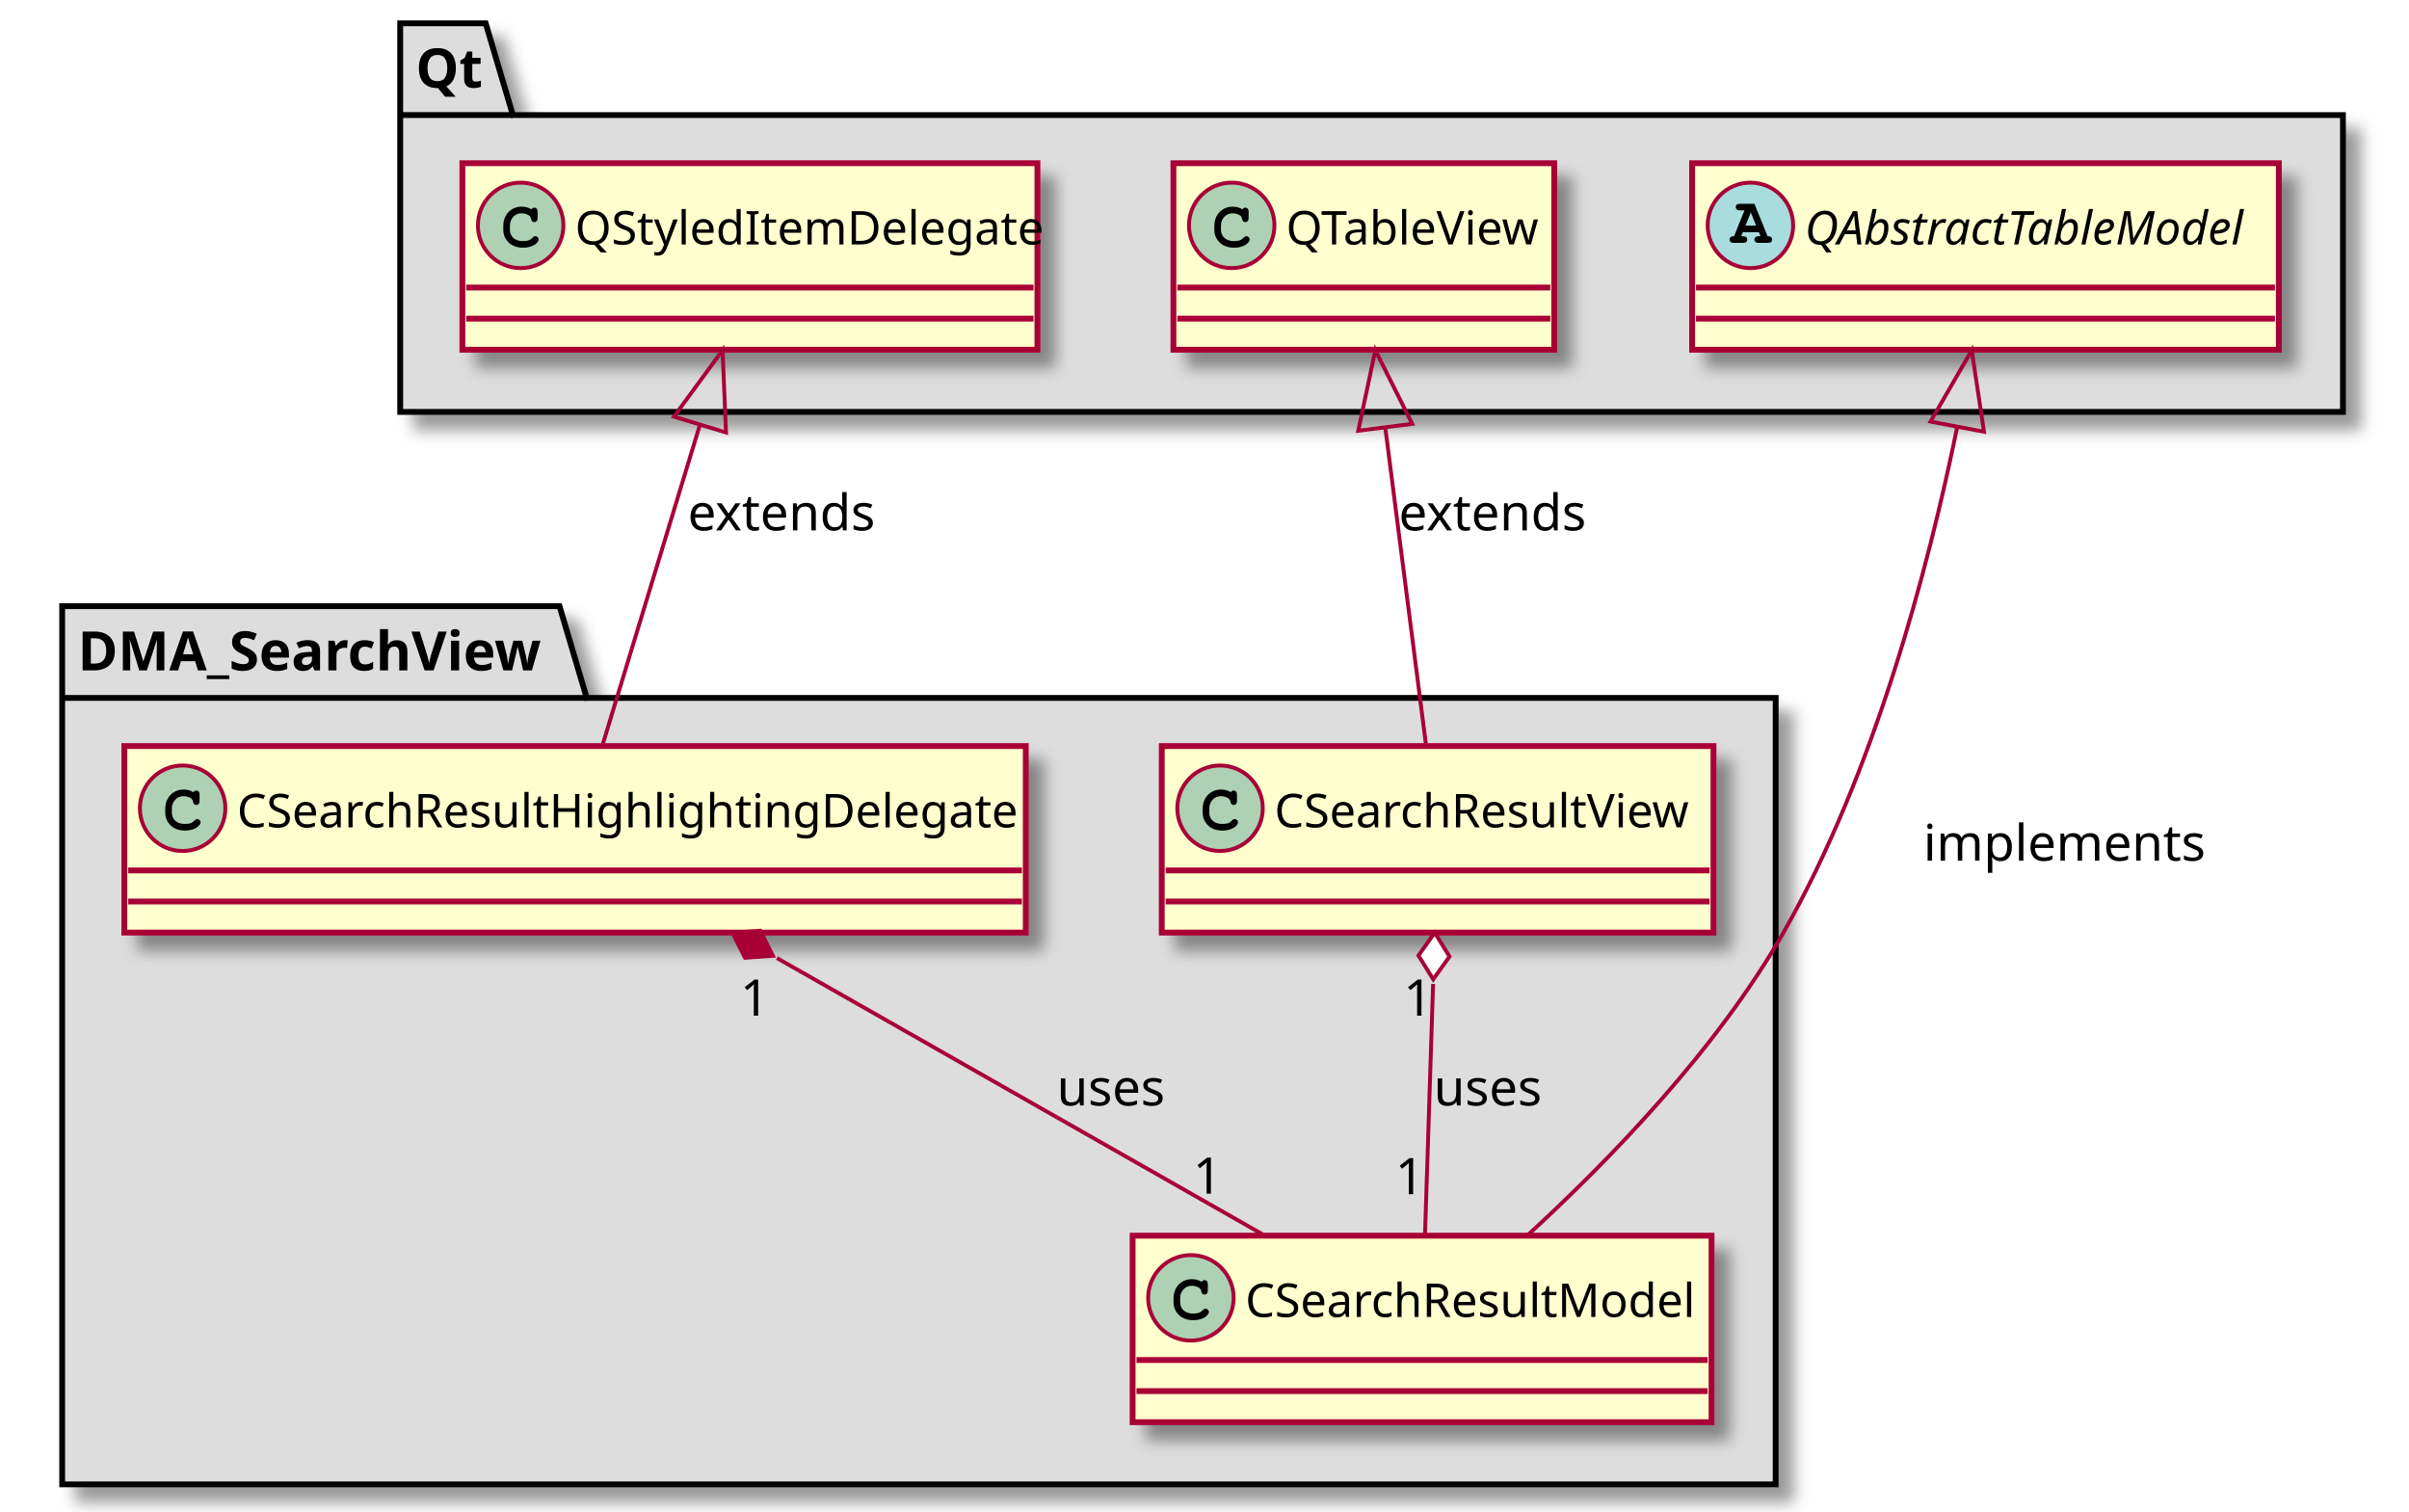
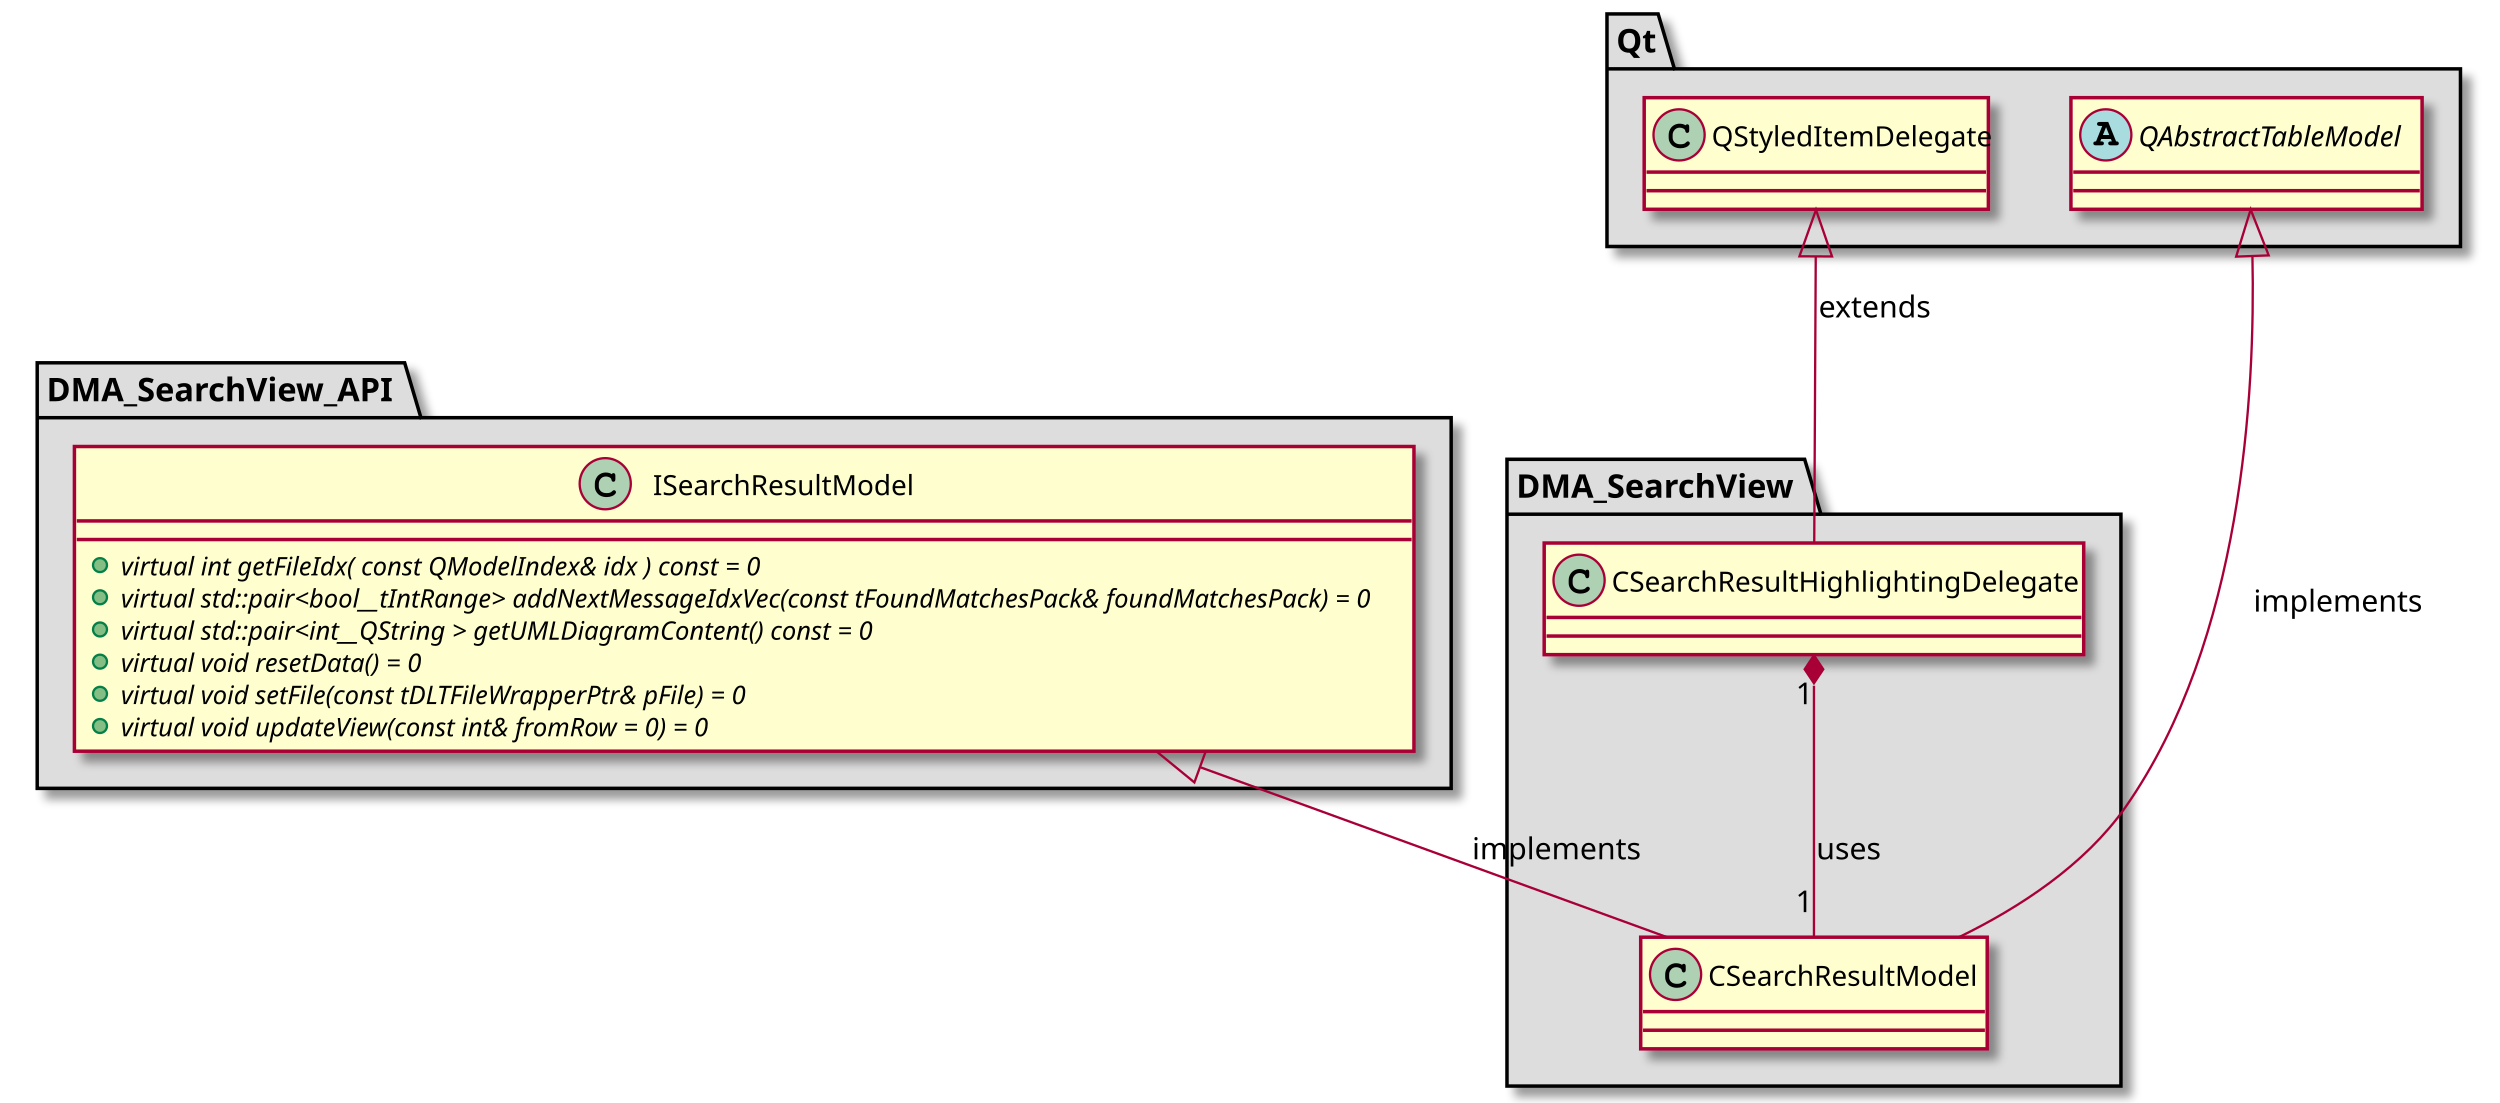
- <svg xmlns="http://www.w3.org/2000/svg" contentScriptType="application/ecmascript" contentStyleType="text/css" height="389px" preserveAspectRatio="none" style="width:620px;height:389px;background:#FEFEFE;" version="1.1" viewBox="0 0 620 389" width="620px" zoomAndPan="magnify">
+ <svg xmlns="http://www.w3.org/2000/svg" contentScriptType="application/ecmascript" contentStyleType="text/css" height="474px" preserveAspectRatio="none" style="width:1075px;height:474px;background:#FEFEFE;" version="1.1" viewBox="0 0 1075 474" width="1075px" zoomAndPan="magnify">
  <defs>
-     <filter height="300%" id="f13gxsls2x7s69" width="300%" x="-1" y="-1">
+     <filter height="300%" id="fo9buocgxcle2" width="300%" x="-1" y="-1">
      <feGaussianBlur result="blurOut" stdDeviation="2.0" />
      <feColorMatrix in="blurOut" result="blurOut2" type="matrix" values="0 0 0 0 0 0 0 0 0 0 0 0 0 0 0 0 0 0 .4 0" />
      <feOffset dx="4.0" dy="4.0" in="blurOut2" result="blurOut3" />
      <feBlend in="SourceGraphic" in2="blurOut3" mode="normal" />
    </filter>
  </defs>
  <g>
-     <polygon fill="#DDDDDD" filter="url(#f13gxsls2x7s69)" points="16,156,144,156,151,179.609,457,179.609,457,382,16,382,16,156" style="stroke:#000000;stroke-width:1.5;" />
-     <line style="stroke:#000000;stroke-width:1.5;" x1="16" x2="151" y1="179.609" y2="179.609" />
-     <text fill="#000000" font-family="sans-serif" font-size="14" font-weight="bold" lengthAdjust="spacingAndGlyphs" textLength="122" x="20" y="172.533">DMA_SearchView</text>
-     <polygon fill="#DDDDDD" filter="url(#f13gxsls2x7s69)" points="103,6,125,6,132,29.609,603,29.609,603,106,103,106,103,6" style="stroke:#000000;stroke-width:1.5;" />
-     <line style="stroke:#000000;stroke-width:1.5;" x1="103" x2="132" y1="29.609" y2="29.609" />
-     <text fill="#000000" font-family="sans-serif" font-size="14" font-weight="bold" lengthAdjust="spacingAndGlyphs" textLength="16" x="107" y="22.533">Qt</text>
-     <rect codeLine="8" fill="#FEFECE" filter="url(#f13gxsls2x7s69)" height="48" id="CSearchResultHighlightingDelegate" style="stroke:#A80036;stroke-width:1.5;" width="232" x="32" y="192" />
-     <ellipse cx="47" cy="208" fill="#ADD1B2" rx="11" ry="11" style="stroke:#A80036;stroke-width:1.0;" />
-     <path d="M49.766,203.875 Q49.922,203.656 50.109,203.547 Q50.297,203.438 50.516,203.438 Q50.891,203.438 51.125,203.695 Q51.359,203.953 51.359,204.562 L51.359,206.016 Q51.359,206.625 51.125,206.891 Q50.891,207.156 50.516,207.156 Q50.172,207.156 49.969,206.953 Q49.766,206.766 49.656,206.25 Q49.609,205.891 49.422,205.703 Q49.094,205.328 48.484,205.109 Q47.875,204.891 47.25,204.891 Q46.484,204.891 45.852,205.219 Q45.219,205.547 44.727,206.297 Q44.234,207.047 44.234,208.078 L44.234,209.172 Q44.234,210.406 45.125,211.227 Q46.016,212.047 47.609,212.047 Q48.547,212.047 49.203,211.797 Q49.594,211.641 50.016,211.203 Q50.281,210.938 50.43,210.859 Q50.578,210.781 50.781,210.781 Q51.109,210.781 51.367,211.039 Q51.625,211.297 51.625,211.641 Q51.625,211.984 51.281,212.391 Q50.781,212.969 49.984,213.297 Q48.906,213.75 47.609,213.75 Q46.094,213.75 44.891,213.125 Q43.906,212.625 43.219,211.555 Q42.531,210.484 42.531,209.203 L42.531,208.047 Q42.531,206.719 43.148,205.57 Q43.766,204.422 44.859,203.805 Q45.953,203.188 47.188,203.188 Q47.922,203.188 48.57,203.352 Q49.219,203.516 49.766,203.875 Z " fill="#000000" />
-     <text fill="#000000" font-family="sans-serif" font-size="12" lengthAdjust="spacingAndGlyphs" textLength="200" x="61" y="212.91">CSearchResultHighlightingDelegate</text>
-     <line style="stroke:#A80036;stroke-width:1.5;" x1="33" x2="263" y1="224" y2="224" />
-     <line style="stroke:#A80036;stroke-width:1.5;" x1="33" x2="263" y1="232" y2="232" />
-     <rect codeLine="12" fill="#FEFECE" filter="url(#f13gxsls2x7s69)" height="48" id="CSearchResultModel" style="stroke:#A80036;stroke-width:1.5;" width="149" x="291.5" y="318" />
-     <ellipse cx="306.5" cy="334" fill="#ADD1B2" rx="11" ry="11" style="stroke:#A80036;stroke-width:1.0;" />
-     <path d="M309.266,329.875 Q309.422,329.656 309.609,329.547 Q309.797,329.438 310.016,329.438 Q310.391,329.438 310.625,329.695 Q310.859,329.953 310.859,330.562 L310.859,332.016 Q310.859,332.625 310.625,332.891 Q310.391,333.156 310.016,333.156 Q309.672,333.156 309.469,332.953 Q309.266,332.766 309.156,332.25 Q309.109,331.891 308.922,331.703 Q308.594,331.328 307.984,331.109 Q307.375,330.891 306.75,330.891 Q305.984,330.891 305.352,331.219 Q304.719,331.547 304.227,332.297 Q303.734,333.047 303.734,334.078 L303.734,335.172 Q303.734,336.406 304.625,337.227 Q305.516,338.047 307.109,338.047 Q308.047,338.047 308.703,337.797 Q309.094,337.641 309.516,337.203 Q309.781,336.938 309.93,336.859 Q310.078,336.781 310.281,336.781 Q310.609,336.781 310.867,337.039 Q311.125,337.297 311.125,337.641 Q311.125,337.984 310.781,338.391 Q310.281,338.969 309.484,339.297 Q308.406,339.75 307.109,339.75 Q305.594,339.75 304.391,339.125 Q303.406,338.625 302.719,337.555 Q302.031,336.484 302.031,335.203 L302.031,334.047 Q302.031,332.719 302.648,331.57 Q303.266,330.422 304.359,329.805 Q305.453,329.188 306.688,329.188 Q307.422,329.188 308.07,329.352 Q308.719,329.516 309.266,329.875 Z " fill="#000000" />
-     <text fill="#000000" font-family="sans-serif" font-size="12" lengthAdjust="spacingAndGlyphs" textLength="117" x="320.5" y="338.91">CSearchResultModel</text>
-     <line style="stroke:#A80036;stroke-width:1.5;" x1="292.5" x2="439.5" y1="350" y2="350" />
-     <line style="stroke:#A80036;stroke-width:1.5;" x1="292.5" x2="439.5" y1="358" y2="358" />
-     <rect codeLine="16" fill="#FEFECE" filter="url(#f13gxsls2x7s69)" height="48" id="CSearchResultView" style="stroke:#A80036;stroke-width:1.5;" width="142" x="299" y="192" />
-     <ellipse cx="314" cy="208" fill="#ADD1B2" rx="11" ry="11" style="stroke:#A80036;stroke-width:1.0;" />
-     <path d="M316.766,203.875 Q316.922,203.656 317.109,203.547 Q317.297,203.438 317.516,203.438 Q317.891,203.438 318.125,203.695 Q318.359,203.953 318.359,204.562 L318.359,206.016 Q318.359,206.625 318.125,206.891 Q317.891,207.156 317.516,207.156 Q317.172,207.156 316.969,206.953 Q316.766,206.766 316.656,206.25 Q316.609,205.891 316.422,205.703 Q316.094,205.328 315.484,205.109 Q314.875,204.891 314.25,204.891 Q313.484,204.891 312.852,205.219 Q312.219,205.547 311.727,206.297 Q311.234,207.047 311.234,208.078 L311.234,209.172 Q311.234,210.406 312.125,211.227 Q313.016,212.047 314.609,212.047 Q315.547,212.047 316.203,211.797 Q316.594,211.641 317.016,211.203 Q317.281,210.938 317.43,210.859 Q317.578,210.781 317.781,210.781 Q318.109,210.781 318.367,211.039 Q318.625,211.297 318.625,211.641 Q318.625,211.984 318.281,212.391 Q317.781,212.969 316.984,213.297 Q315.906,213.75 314.609,213.75 Q313.094,213.75 311.891,213.125 Q310.906,212.625 310.219,211.555 Q309.531,210.484 309.531,209.203 L309.531,208.047 Q309.531,206.719 310.148,205.57 Q310.766,204.422 311.859,203.805 Q312.953,203.188 314.188,203.188 Q314.922,203.188 315.57,203.352 Q316.219,203.516 316.766,203.875 Z " fill="#000000" />
-     <text fill="#000000" font-family="sans-serif" font-size="12" lengthAdjust="spacingAndGlyphs" textLength="110" x="328" y="212.91">CSearchResultView</text>
-     <line style="stroke:#A80036;stroke-width:1.5;" x1="300" x2="440" y1="224" y2="224" />
-     <line style="stroke:#A80036;stroke-width:1.5;" x1="300" x2="440" y1="232" y2="232" />
-     <rect codeLine="25" fill="#FEFECE" filter="url(#f13gxsls2x7s69)" height="48" id="QAbstractTableModel" style="stroke:#A80036;stroke-width:1.5;" width="151" x="435.5" y="42" />
-     <ellipse cx="450.5" cy="58" fill="#A9DCDF" rx="11" ry="11" style="stroke:#A80036;stroke-width:1.0;" />
-     <path d="M452.688,59.766 L448.547,59.766 L448.125,60.797 L448.547,60.797 Q449.156,60.797 449.422,61.031 Q449.688,61.266 449.688,61.656 Q449.688,62.031 449.422,62.266 Q449.156,62.5 448.547,62.5 L446.25,62.5 Q445.641,62.5 445.383,62.266 Q445.125,62.031 445.125,61.641 Q445.125,61.266 445.398,61.023 Q445.672,60.781 446.297,60.797 L448.969,54.141 L447.859,54.141 Q447.25,54.141 446.984,53.906 Q446.719,53.672 446.719,53.281 Q446.719,52.906 446.984,52.672 Q447.25,52.438 447.859,52.438 L451.531,52.438 L454.922,60.797 Q455.516,60.797 455.703,60.938 Q456.094,61.203 456.094,61.656 Q456.094,62.031 455.836,62.266 Q455.578,62.5 454.969,62.5 L452.672,62.5 Q452.062,62.5 451.797,62.266 Q451.531,62.031 451.531,61.641 Q451.531,61.266 451.797,61.031 Q452.062,60.797 452.672,60.797 L453.094,60.797 L452.688,59.766 Z M451.969,58.062 L450.609,54.688 L449.234,58.062 L451.969,58.062 Z " fill="#000000" />
-     <text fill="#000000" font-family="sans-serif" font-size="12" font-style="italic" lengthAdjust="spacingAndGlyphs" textLength="119" x="464.5" y="62.91">QAbstractTableModel</text>
-     <line style="stroke:#A80036;stroke-width:1.5;" x1="436.5" x2="585.5" y1="74" y2="74" />
-     <line style="stroke:#A80036;stroke-width:1.5;" x1="436.5" x2="585.5" y1="82" y2="82" />
-     <rect codeLine="29" fill="#FEFECE" filter="url(#f13gxsls2x7s69)" height="48" id="QStyledItemDelegate" style="stroke:#A80036;stroke-width:1.5;" width="148" x="119" y="42" />
-     <ellipse cx="134" cy="58" fill="#ADD1B2" rx="11" ry="11" style="stroke:#A80036;stroke-width:1.0;" />
-     <path d="M136.766,53.875 Q136.922,53.656 137.109,53.547 Q137.297,53.438 137.516,53.438 Q137.891,53.438 138.125,53.695 Q138.359,53.953 138.359,54.562 L138.359,56.016 Q138.359,56.625 138.125,56.891 Q137.891,57.156 137.516,57.156 Q137.172,57.156 136.969,56.953 Q136.766,56.766 136.656,56.25 Q136.609,55.891 136.422,55.703 Q136.094,55.328 135.484,55.109 Q134.875,54.891 134.25,54.891 Q133.484,54.891 132.852,55.219 Q132.219,55.547 131.727,56.297 Q131.234,57.047 131.234,58.078 L131.234,59.172 Q131.234,60.406 132.125,61.227 Q133.016,62.047 134.609,62.047 Q135.547,62.047 136.203,61.797 Q136.594,61.641 137.016,61.203 Q137.281,60.938 137.43,60.859 Q137.578,60.781 137.781,60.781 Q138.109,60.781 138.367,61.039 Q138.625,61.297 138.625,61.641 Q138.625,61.984 138.281,62.391 Q137.781,62.969 136.984,63.297 Q135.906,63.75 134.609,63.75 Q133.094,63.75 131.891,63.125 Q130.906,62.625 130.219,61.555 Q129.531,60.484 129.531,59.203 L129.531,58.047 Q129.531,56.719 130.148,55.57 Q130.766,54.422 131.859,53.805 Q132.953,53.188 134.188,53.188 Q134.922,53.188 135.57,53.352 Q136.219,53.516 136.766,53.875 Z " fill="#000000" />
-     <text fill="#000000" font-family="sans-serif" font-size="12" lengthAdjust="spacingAndGlyphs" textLength="116" x="148" y="62.91">QStyledItemDelegate</text>
-     <line style="stroke:#A80036;stroke-width:1.5;" x1="120" x2="266" y1="74" y2="74" />
-     <line style="stroke:#A80036;stroke-width:1.5;" x1="120" x2="266" y1="82" y2="82" />
-     <rect codeLine="33" fill="#FEFECE" filter="url(#f13gxsls2x7s69)" height="48" id="QTableView" style="stroke:#A80036;stroke-width:1.5;" width="98" x="302" y="42" />
-     <ellipse cx="317" cy="58" fill="#ADD1B2" rx="11" ry="11" style="stroke:#A80036;stroke-width:1.0;" />
-     <path d="M319.766,53.875 Q319.922,53.656 320.109,53.547 Q320.297,53.438 320.516,53.438 Q320.891,53.438 321.125,53.695 Q321.359,53.953 321.359,54.562 L321.359,56.016 Q321.359,56.625 321.125,56.891 Q320.891,57.156 320.516,57.156 Q320.172,57.156 319.969,56.953 Q319.766,56.766 319.656,56.25 Q319.609,55.891 319.422,55.703 Q319.094,55.328 318.484,55.109 Q317.875,54.891 317.25,54.891 Q316.484,54.891 315.852,55.219 Q315.219,55.547 314.727,56.297 Q314.234,57.047 314.234,58.078 L314.234,59.172 Q314.234,60.406 315.125,61.227 Q316.016,62.047 317.609,62.047 Q318.547,62.047 319.203,61.797 Q319.594,61.641 320.016,61.203 Q320.281,60.938 320.43,60.859 Q320.578,60.781 320.781,60.781 Q321.109,60.781 321.367,61.039 Q321.625,61.297 321.625,61.641 Q321.625,61.984 321.281,62.391 Q320.781,62.969 319.984,63.297 Q318.906,63.75 317.609,63.75 Q316.094,63.75 314.891,63.125 Q313.906,62.625 313.219,61.555 Q312.531,60.484 312.531,59.203 L312.531,58.047 Q312.531,56.719 313.148,55.57 Q313.766,54.422 314.859,53.805 Q315.953,53.188 317.188,53.188 Q317.922,53.188 318.57,53.352 Q319.219,53.516 319.766,53.875 Z " fill="#000000" />
-     <text fill="#000000" font-family="sans-serif" font-size="12" lengthAdjust="spacingAndGlyphs" textLength="66" x="331" y="62.91">QTableView</text>
-     <line style="stroke:#A80036;stroke-width:1.5;" x1="303" x2="399" y1="74" y2="74" />
-     <line style="stroke:#A80036;stroke-width:1.5;" x1="303" x2="399" y1="82" y2="82" />
-     <path codeLine="40" d="M180.13,109.329 C172.011,136.032 161.829,169.516 155.13,191.549 " fill="none" id="QStyledItemDelegate-backto-CSearchResultHighlightingDelegate" style="stroke:#A80036;stroke-width:1.0;" />
-     <polygon fill="none" points="173.453,107.224,185.969,90.125,186.848,111.296,173.453,107.224" style="stroke:#A80036;stroke-width:1.0;" />
-     <text fill="#000000" font-family="sans-serif" font-size="13" lengthAdjust="spacingAndGlyphs" textLength="46" x="177" y="136.495">extends</text>
-     <path codeLine="41" d="M503.709,109.964 C496.256,146.342 482.389,198.967 459,240 C441.766,270.234 413.941,298.833 393.21,317.828 " fill="none" id="QAbstractTableModel-backto-CSearchResultModel" style="stroke:#A80036;stroke-width:1.0;" />
-     <polygon fill="none" points="496.862,108.494,507.464,90.147,510.618,111.101,496.862,108.494" style="stroke:#A80036;stroke-width:1.0;" />
-     <text fill="#000000" font-family="sans-serif" font-size="13" lengthAdjust="spacingAndGlyphs" textLength="67" x="495" y="221.495">implements</text>
-     <path codeLine="42" d="M356.536,110.12 C359.947,136.69 364.189,169.733 366.989,191.549 " fill="none" id="QTableView-backto-CSearchResultView" style="stroke:#A80036;stroke-width:1.0;" />
-     <polygon fill="none" points="349.572,110.854,353.969,90.125,363.459,109.071,349.572,110.854" style="stroke:#A80036;stroke-width:1.0;" />
-     <text fill="#000000" font-family="sans-serif" font-size="13" lengthAdjust="spacingAndGlyphs" textLength="46" x="360" y="136.495">extends</text>
-     <path codeLine="45" d="M199.959,246.554 C238.368,268.402 289.934,297.733 325.354,317.88 " fill="none" id="CSearchResultHighlightingDelegate-backto-CSearchResultModel" style="stroke:#A80036;stroke-width:1.0;" />
-     <polygon fill="#A80036" points="188.493,240.033,191.731,246.476,198.924,245.966,195.686,239.522,188.493,240.033" style="stroke:#A80036;stroke-width:1.0;" />
-     <text fill="#000000" font-family="sans-serif" font-size="13" lengthAdjust="spacingAndGlyphs" textLength="28" x="272" y="284.495">uses</text>
-     <text fill="#000000" font-family="sans-serif" font-size="13" lengthAdjust="spacingAndGlyphs" textLength="7" x="190.51" y="261.379">1</text>
-     <text fill="#000000" font-family="sans-serif" font-size="13" lengthAdjust="spacingAndGlyphs" textLength="7" x="307.042" y="307.19">1</text>
-     <path codeLine="46" d="M368.832,253.212 C368.161,274.01 367.338,299.52 366.753,317.67 " fill="none" id="CSearchResultView-backto-CSearchResultModel" style="stroke:#A80036;stroke-width:1.0;" />
-     <polygon fill="#FEFEFE" points="369.257,240.033,365.065,245.901,368.869,252.027,373.061,246.159,369.257,240.033" style="stroke:#A80036;stroke-width:1.0;" />
-     <text fill="#000000" font-family="sans-serif" font-size="13" lengthAdjust="spacingAndGlyphs" textLength="28" x="369" y="284.495">uses</text>
-     <text fill="#000000" font-family="sans-serif" font-size="13" lengthAdjust="spacingAndGlyphs" textLength="7" x="361.223" y="261.379">1</text>
-     <text fill="#000000" font-family="sans-serif" font-size="13" lengthAdjust="spacingAndGlyphs" textLength="7" x="359.083" y="307.327">1</text>
+     <polygon fill="#DDDDDD" filter="url(#fo9buocgxcle2)" points="648,197.5,776,197.5,783,221.109,912,221.109,912,467,648,467,648,197.5" style="stroke:#000000;stroke-width:1.5;" />
+     <line style="stroke:#000000;stroke-width:1.5;" x1="648" x2="783" y1="221.109" y2="221.109" />
+     <text fill="#000000" font-family="sans-serif" font-size="14" font-weight="bold" lengthAdjust="spacingAndGlyphs" textLength="122" x="652" y="214.033">DMA_SearchView</text>
+     <polygon fill="#DDDDDD" filter="url(#fo9buocgxcle2)" points="16,156,174,156,181,179.609,624,179.609,624,339,16,339,16,156" style="stroke:#000000;stroke-width:1.5;" />
+     <line style="stroke:#000000;stroke-width:1.5;" x1="16" x2="181" y1="179.609" y2="179.609" />
+     <text fill="#000000" font-family="sans-serif" font-size="14" font-weight="bold" lengthAdjust="spacingAndGlyphs" textLength="152" x="20" y="172.533">DMA_SearchView_API</text>
+     <polygon fill="#DDDDDD" filter="url(#fo9buocgxcle2)" points="691,6,713,6,720,29.609,1058,29.609,1058,106,691,106,691,6" style="stroke:#000000;stroke-width:1.5;" />
+     <line style="stroke:#000000;stroke-width:1.5;" x1="691" x2="720" y1="29.609" y2="29.609" />
+     <text fill="#000000" font-family="sans-serif" font-size="14" font-weight="bold" lengthAdjust="spacingAndGlyphs" textLength="16" x="695" y="22.533">Qt</text>
+     <rect codeLine="8" fill="#FEFECE" filter="url(#fo9buocgxcle2)" height="48" id="CSearchResultHighlightingDelegate" style="stroke:#A80036;stroke-width:1.5;" width="232" x="664" y="233.5" />
+     <ellipse cx="679" cy="249.5" fill="#ADD1B2" rx="11" ry="11" style="stroke:#A80036;stroke-width:1.0;" />
+     <path d="M681.766,245.375 Q681.922,245.156 682.109,245.047 Q682.297,244.938 682.516,244.938 Q682.891,244.938 683.125,245.195 Q683.359,245.453 683.359,246.062 L683.359,247.516 Q683.359,248.125 683.125,248.391 Q682.891,248.656 682.516,248.656 Q682.172,248.656 681.969,248.453 Q681.766,248.266 681.656,247.75 Q681.609,247.391 681.422,247.203 Q681.094,246.828 680.484,246.609 Q679.875,246.391 679.25,246.391 Q678.484,246.391 677.852,246.719 Q677.219,247.047 676.727,247.797 Q676.234,248.547 676.234,249.578 L676.234,250.672 Q676.234,251.906 677.125,252.727 Q678.016,253.547 679.609,253.547 Q680.547,253.547 681.203,253.297 Q681.594,253.141 682.016,252.703 Q682.281,252.438 682.43,252.359 Q682.578,252.281 682.781,252.281 Q683.109,252.281 683.367,252.539 Q683.625,252.797 683.625,253.141 Q683.625,253.484 683.281,253.891 Q682.781,254.469 681.984,254.797 Q680.906,255.25 679.609,255.25 Q678.094,255.25 676.891,254.625 Q675.906,254.125 675.219,253.055 Q674.531,251.984 674.531,250.703 L674.531,249.547 Q674.531,248.219 675.148,247.07 Q675.766,245.922 676.859,245.305 Q677.953,244.688 679.188,244.688 Q679.922,244.688 680.57,244.852 Q681.219,245.016 681.766,245.375 Z " fill="#000000" />
+     <text fill="#000000" font-family="sans-serif" font-size="12" lengthAdjust="spacingAndGlyphs" textLength="200" x="693" y="254.41">CSearchResultHighlightingDelegate</text>
+     <line style="stroke:#A80036;stroke-width:1.5;" x1="665" x2="895" y1="265.5" y2="265.5" />
+     <line style="stroke:#A80036;stroke-width:1.5;" x1="665" x2="895" y1="273.5" y2="273.5" />
+     <rect codeLine="12" fill="#FEFECE" filter="url(#fo9buocgxcle2)" height="48" id="CSearchResultModel" style="stroke:#A80036;stroke-width:1.5;" width="149" x="705.5" y="403" />
+     <ellipse cx="720.5" cy="419" fill="#ADD1B2" rx="11" ry="11" style="stroke:#A80036;stroke-width:1.0;" />
+     <path d="M723.266,414.875 Q723.422,414.656 723.609,414.547 Q723.797,414.438 724.016,414.438 Q724.391,414.438 724.625,414.695 Q724.859,414.953 724.859,415.562 L724.859,417.016 Q724.859,417.625 724.625,417.891 Q724.391,418.156 724.016,418.156 Q723.672,418.156 723.469,417.953 Q723.266,417.766 723.156,417.25 Q723.109,416.891 722.922,416.703 Q722.594,416.328 721.984,416.109 Q721.375,415.891 720.75,415.891 Q719.984,415.891 719.352,416.219 Q718.719,416.547 718.227,417.297 Q717.734,418.047 717.734,419.078 L717.734,420.172 Q717.734,421.406 718.625,422.227 Q719.516,423.047 721.109,423.047 Q722.047,423.047 722.703,422.797 Q723.094,422.641 723.516,422.203 Q723.781,421.938 723.93,421.859 Q724.078,421.781 724.281,421.781 Q724.609,421.781 724.867,422.039 Q725.125,422.297 725.125,422.641 Q725.125,422.984 724.781,423.391 Q724.281,423.969 723.484,424.297 Q722.406,424.75 721.109,424.75 Q719.594,424.75 718.391,424.125 Q717.406,423.625 716.719,422.555 Q716.031,421.484 716.031,420.203 L716.031,419.047 Q716.031,417.719 716.648,416.57 Q717.266,415.422 718.359,414.805 Q719.453,414.188 720.688,414.188 Q721.422,414.188 722.07,414.352 Q722.719,414.516 723.266,414.875 Z " fill="#000000" />
+     <text fill="#000000" font-family="sans-serif" font-size="12" lengthAdjust="spacingAndGlyphs" textLength="117" x="734.5" y="423.91">CSearchResultModel</text>
+     <line style="stroke:#A80036;stroke-width:1.5;" x1="706.5" x2="853.5" y1="435" y2="435" />
+     <line style="stroke:#A80036;stroke-width:1.5;" x1="706.5" x2="853.5" y1="443" y2="443" />
+     <rect codeLine="21" fill="#FEFECE" filter="url(#fo9buocgxcle2)" height="131.016" id="ISearchResultModel" style="stroke:#A80036;stroke-width:1.5;" width="576" x="32" y="192" />
+     <ellipse cx="260.25" cy="208" fill="#ADD1B2" rx="11" ry="11" style="stroke:#A80036;stroke-width:1.0;" />
+     <path d="M263.016,203.875 Q263.172,203.656 263.359,203.547 Q263.547,203.438 263.766,203.438 Q264.141,203.438 264.375,203.695 Q264.609,203.953 264.609,204.562 L264.609,206.016 Q264.609,206.625 264.375,206.891 Q264.141,207.156 263.766,207.156 Q263.422,207.156 263.219,206.953 Q263.016,206.766 262.906,206.25 Q262.859,205.891 262.672,205.703 Q262.344,205.328 261.734,205.109 Q261.125,204.891 260.5,204.891 Q259.734,204.891 259.102,205.219 Q258.469,205.547 257.977,206.297 Q257.484,207.047 257.484,208.078 L257.484,209.172 Q257.484,210.406 258.375,211.227 Q259.266,212.047 260.859,212.047 Q261.797,212.047 262.453,211.797 Q262.844,211.641 263.266,211.203 Q263.531,210.938 263.68,210.859 Q263.828,210.781 264.031,210.781 Q264.359,210.781 264.617,211.039 Q264.875,211.297 264.875,211.641 Q264.875,211.984 264.531,212.391 Q264.031,212.969 263.234,213.297 Q262.156,213.75 260.859,213.75 Q259.344,213.75 258.141,213.125 Q257.156,212.625 256.469,211.555 Q255.781,210.484 255.781,209.203 L255.781,208.047 Q255.781,206.719 256.398,205.57 Q257.016,204.422 258.109,203.805 Q259.203,203.188 260.438,203.188 Q261.172,203.188 261.82,203.352 Q262.469,203.516 263.016,203.875 Z " fill="#000000" />
+     <text fill="#000000" font-family="sans-serif" font-size="12" lengthAdjust="spacingAndGlyphs" textLength="111" x="280.75" y="212.91">ISearchResultModel</text>
+     <line style="stroke:#A80036;stroke-width:1.5;" x1="33" x2="607" y1="224" y2="224" />
+     <line style="stroke:#A80036;stroke-width:1.5;" x1="33" x2="607" y1="232" y2="232" />
+     <ellipse cx="43" cy="243" fill="#84BE84" rx="3" ry="3" style="stroke:#038048;stroke-width:1.0;" />
+     <text fill="#000000" font-family="sans-serif" font-size="11" font-style="italic" lengthAdjust="spacingAndGlyphs" textLength="280" x="52" y="247.419">virtual int getFileIdx( const QModelIndex&amp; idx ) const = 0</text>
+     <ellipse cx="43" cy="256.836" fill="#84BE84" rx="3" ry="3" style="stroke:#038048;stroke-width:1.0;" />
+     <text fill="#000000" font-family="sans-serif" font-size="11" font-style="italic" lengthAdjust="spacingAndGlyphs" textLength="550" x="52" y="261.255">virtual std::pair&lt;bool__tIntRange&gt; addNextMessageIdxVec(const tFoundMatchesPack&amp; foundMatchesPack) = 0</text>
+     <ellipse cx="43" cy="270.672" fill="#84BE84" rx="3" ry="3" style="stroke:#038048;stroke-width:1.0;" />
+     <text fill="#000000" font-family="sans-serif" font-size="11" font-style="italic" lengthAdjust="spacingAndGlyphs" textLength="326" x="52" y="275.091">virtual std::pair&lt;int__QString &gt; getUMLDiagramContent() const = 0</text>
+     <ellipse cx="43" cy="284.508" fill="#84BE84" rx="3" ry="3" style="stroke:#038048;stroke-width:1.0;" />
+     <text fill="#000000" font-family="sans-serif" font-size="11" font-style="italic" lengthAdjust="spacingAndGlyphs" textLength="130" x="52" y="288.927">virtual void resetData() = 0</text>
+     <ellipse cx="43" cy="298.344" fill="#84BE84" rx="3" ry="3" style="stroke:#038048;stroke-width:1.0;" />
+     <text fill="#000000" font-family="sans-serif" font-size="11" font-style="italic" lengthAdjust="spacingAndGlyphs" textLength="281" x="52" y="302.763">virtual void setFile(const tDLTFileWrapperPtr&amp; pFile) = 0</text>
+     <ellipse cx="43" cy="312.18" fill="#84BE84" rx="3" ry="3" style="stroke:#038048;stroke-width:1.0;" />
+     <text fill="#000000" font-family="sans-serif" font-size="11" font-style="italic" lengthAdjust="spacingAndGlyphs" textLength="251" x="52" y="316.599">virtual void updateView(const int&amp; fromRow = 0) = 0</text>
+     <rect codeLine="36" fill="#FEFECE" filter="url(#fo9buocgxcle2)" height="48" id="QAbstractTableModel" style="stroke:#A80036;stroke-width:1.5;" width="151" x="890.5" y="42" />
+     <ellipse cx="905.5" cy="58" fill="#A9DCDF" rx="11" ry="11" style="stroke:#A80036;stroke-width:1.0;" />
+     <path d="M907.688,59.766 L903.547,59.766 L903.125,60.797 L903.547,60.797 Q904.156,60.797 904.422,61.031 Q904.688,61.266 904.688,61.656 Q904.688,62.031 904.422,62.266 Q904.156,62.5 903.547,62.5 L901.25,62.5 Q900.641,62.5 900.383,62.266 Q900.125,62.031 900.125,61.641 Q900.125,61.266 900.398,61.023 Q900.672,60.781 901.297,60.797 L903.969,54.141 L902.859,54.141 Q902.25,54.141 901.984,53.906 Q901.719,53.672 901.719,53.281 Q901.719,52.906 901.984,52.672 Q902.25,52.438 902.859,52.438 L906.531,52.438 L909.922,60.797 Q910.516,60.797 910.703,60.938 Q911.094,61.203 911.094,61.656 Q911.094,62.031 910.836,62.266 Q910.578,62.5 909.969,62.5 L907.672,62.5 Q907.062,62.5 906.797,62.266 Q906.531,62.031 906.531,61.641 Q906.531,61.266 906.797,61.031 Q907.062,60.797 907.672,60.797 L908.094,60.797 L907.688,59.766 Z M906.969,58.062 L905.609,54.688 L904.234,58.062 L906.969,58.062 Z " fill="#000000" />
+     <text fill="#000000" font-family="sans-serif" font-size="12" font-style="italic" lengthAdjust="spacingAndGlyphs" textLength="119" x="919.5" y="62.91">QAbstractTableModel</text>
+     <line style="stroke:#A80036;stroke-width:1.5;" x1="891.5" x2="1040.5" y1="74" y2="74" />
+     <line style="stroke:#A80036;stroke-width:1.5;" x1="891.5" x2="1040.5" y1="82" y2="82" />
+     <rect codeLine="40" fill="#FEFECE" filter="url(#fo9buocgxcle2)" height="48" id="QStyledItemDelegate" style="stroke:#A80036;stroke-width:1.5;" width="148" x="707" y="42" />
+     <ellipse cx="722" cy="58" fill="#ADD1B2" rx="11" ry="11" style="stroke:#A80036;stroke-width:1.0;" />
+     <path d="M724.766,53.875 Q724.922,53.656 725.109,53.547 Q725.297,53.438 725.516,53.438 Q725.891,53.438 726.125,53.695 Q726.359,53.953 726.359,54.562 L726.359,56.016 Q726.359,56.625 726.125,56.891 Q725.891,57.156 725.516,57.156 Q725.172,57.156 724.969,56.953 Q724.766,56.766 724.656,56.25 Q724.609,55.891 724.422,55.703 Q724.094,55.328 723.484,55.109 Q722.875,54.891 722.25,54.891 Q721.484,54.891 720.852,55.219 Q720.219,55.547 719.727,56.297 Q719.234,57.047 719.234,58.078 L719.234,59.172 Q719.234,60.406 720.125,61.227 Q721.016,62.047 722.609,62.047 Q723.547,62.047 724.203,61.797 Q724.594,61.641 725.016,61.203 Q725.281,60.938 725.43,60.859 Q725.578,60.781 725.781,60.781 Q726.109,60.781 726.367,61.039 Q726.625,61.297 726.625,61.641 Q726.625,61.984 726.281,62.391 Q725.781,62.969 724.984,63.297 Q723.906,63.75 722.609,63.75 Q721.094,63.75 719.891,63.125 Q718.906,62.625 718.219,61.555 Q717.531,60.484 717.531,59.203 L717.531,58.047 Q717.531,56.719 718.148,55.57 Q718.766,54.422 719.859,53.805 Q720.953,53.188 722.188,53.188 Q722.922,53.188 723.57,53.352 Q724.219,53.516 724.766,53.875 Z " fill="#000000" />
+     <text fill="#000000" font-family="sans-serif" font-size="12" lengthAdjust="spacingAndGlyphs" textLength="116" x="736" y="62.91">QStyledItemDelegate</text>
+     <line style="stroke:#A80036;stroke-width:1.5;" x1="708" x2="854" y1="74" y2="74" />
+     <line style="stroke:#A80036;stroke-width:1.5;" x1="708" x2="854" y1="82" y2="82" />
+     <path codeLine="47" d="M780.771,110.348 C780.569,148.596 780.283,202.868 780.122,233.37 " fill="none" id="QStyledItemDelegate-backto-CSearchResultHighlightingDelegate" style="stroke:#A80036;stroke-width:1.0;" />
+     <polygon fill="none" points="773.772,110.199,780.877,90.236,787.772,110.273,773.772,110.199" style="stroke:#A80036;stroke-width:1.0;" />
+     <text fill="#000000" font-family="sans-serif" font-size="13" lengthAdjust="spacingAndGlyphs" textLength="46" x="782" y="136.495">extends</text>
+     <path codeLine="48" d="M516.367,330.003 C588.38,356.225 664.889,384.084 716.829,402.998 " fill="none" id="ISearchResultModel-backto-CSearchResultModel" style="stroke:#A80036;stroke-width:1.0;" />
+     <polygon fill="none" points="513.588,336.441,497.19,323.02,518.378,323.286,513.588,336.441" style="stroke:#A80036;stroke-width:1.0;" />
+     <text fill="#000000" font-family="sans-serif" font-size="13" lengthAdjust="spacingAndGlyphs" textLength="67" x="633" y="369.495">implements</text>
+     <path codeLine="49" d="M968.543,110.156 C969.831,169.024 964.167,275.354 914,347 C896.497,371.998 868.337,390.32 842.339,402.988 " fill="none" id="QAbstractTableModel-backto-CSearchResultModel" style="stroke:#A80036;stroke-width:1.0;" />
+     <polygon fill="none" points="961.545,110.338,967.787,90.089,975.535,109.811,961.545,110.338" style="stroke:#A80036;stroke-width:1.0;" />
+     <text fill="#000000" font-family="sans-serif" font-size="13" lengthAdjust="spacingAndGlyphs" textLength="67" x="969" y="262.995">implements</text>
+     <path codeLine="52" d="M780,294.874 C780,327.701 780,374.998 780,402.908 " fill="none" id="CSearchResultHighlightingDelegate-backto-CSearchResultModel" style="stroke:#A80036;stroke-width:1.0;" />
+     <polygon fill="#A80036" points="780,281.79,776,287.79,780,293.79,784,287.79,780,281.79" style="stroke:#A80036;stroke-width:1.0;" />
+     <text fill="#000000" font-family="sans-serif" font-size="13" lengthAdjust="spacingAndGlyphs" textLength="28" x="781" y="369.495">uses</text>
+     <text fill="#000000" font-family="sans-serif" font-size="13" lengthAdjust="spacingAndGlyphs" textLength="7" x="772.191" y="302.793">1</text>
+     <text fill="#000000" font-family="sans-serif" font-size="13" lengthAdjust="spacingAndGlyphs" textLength="7" x="772.103" y="392.224">1</text>
  </g>
</svg>
